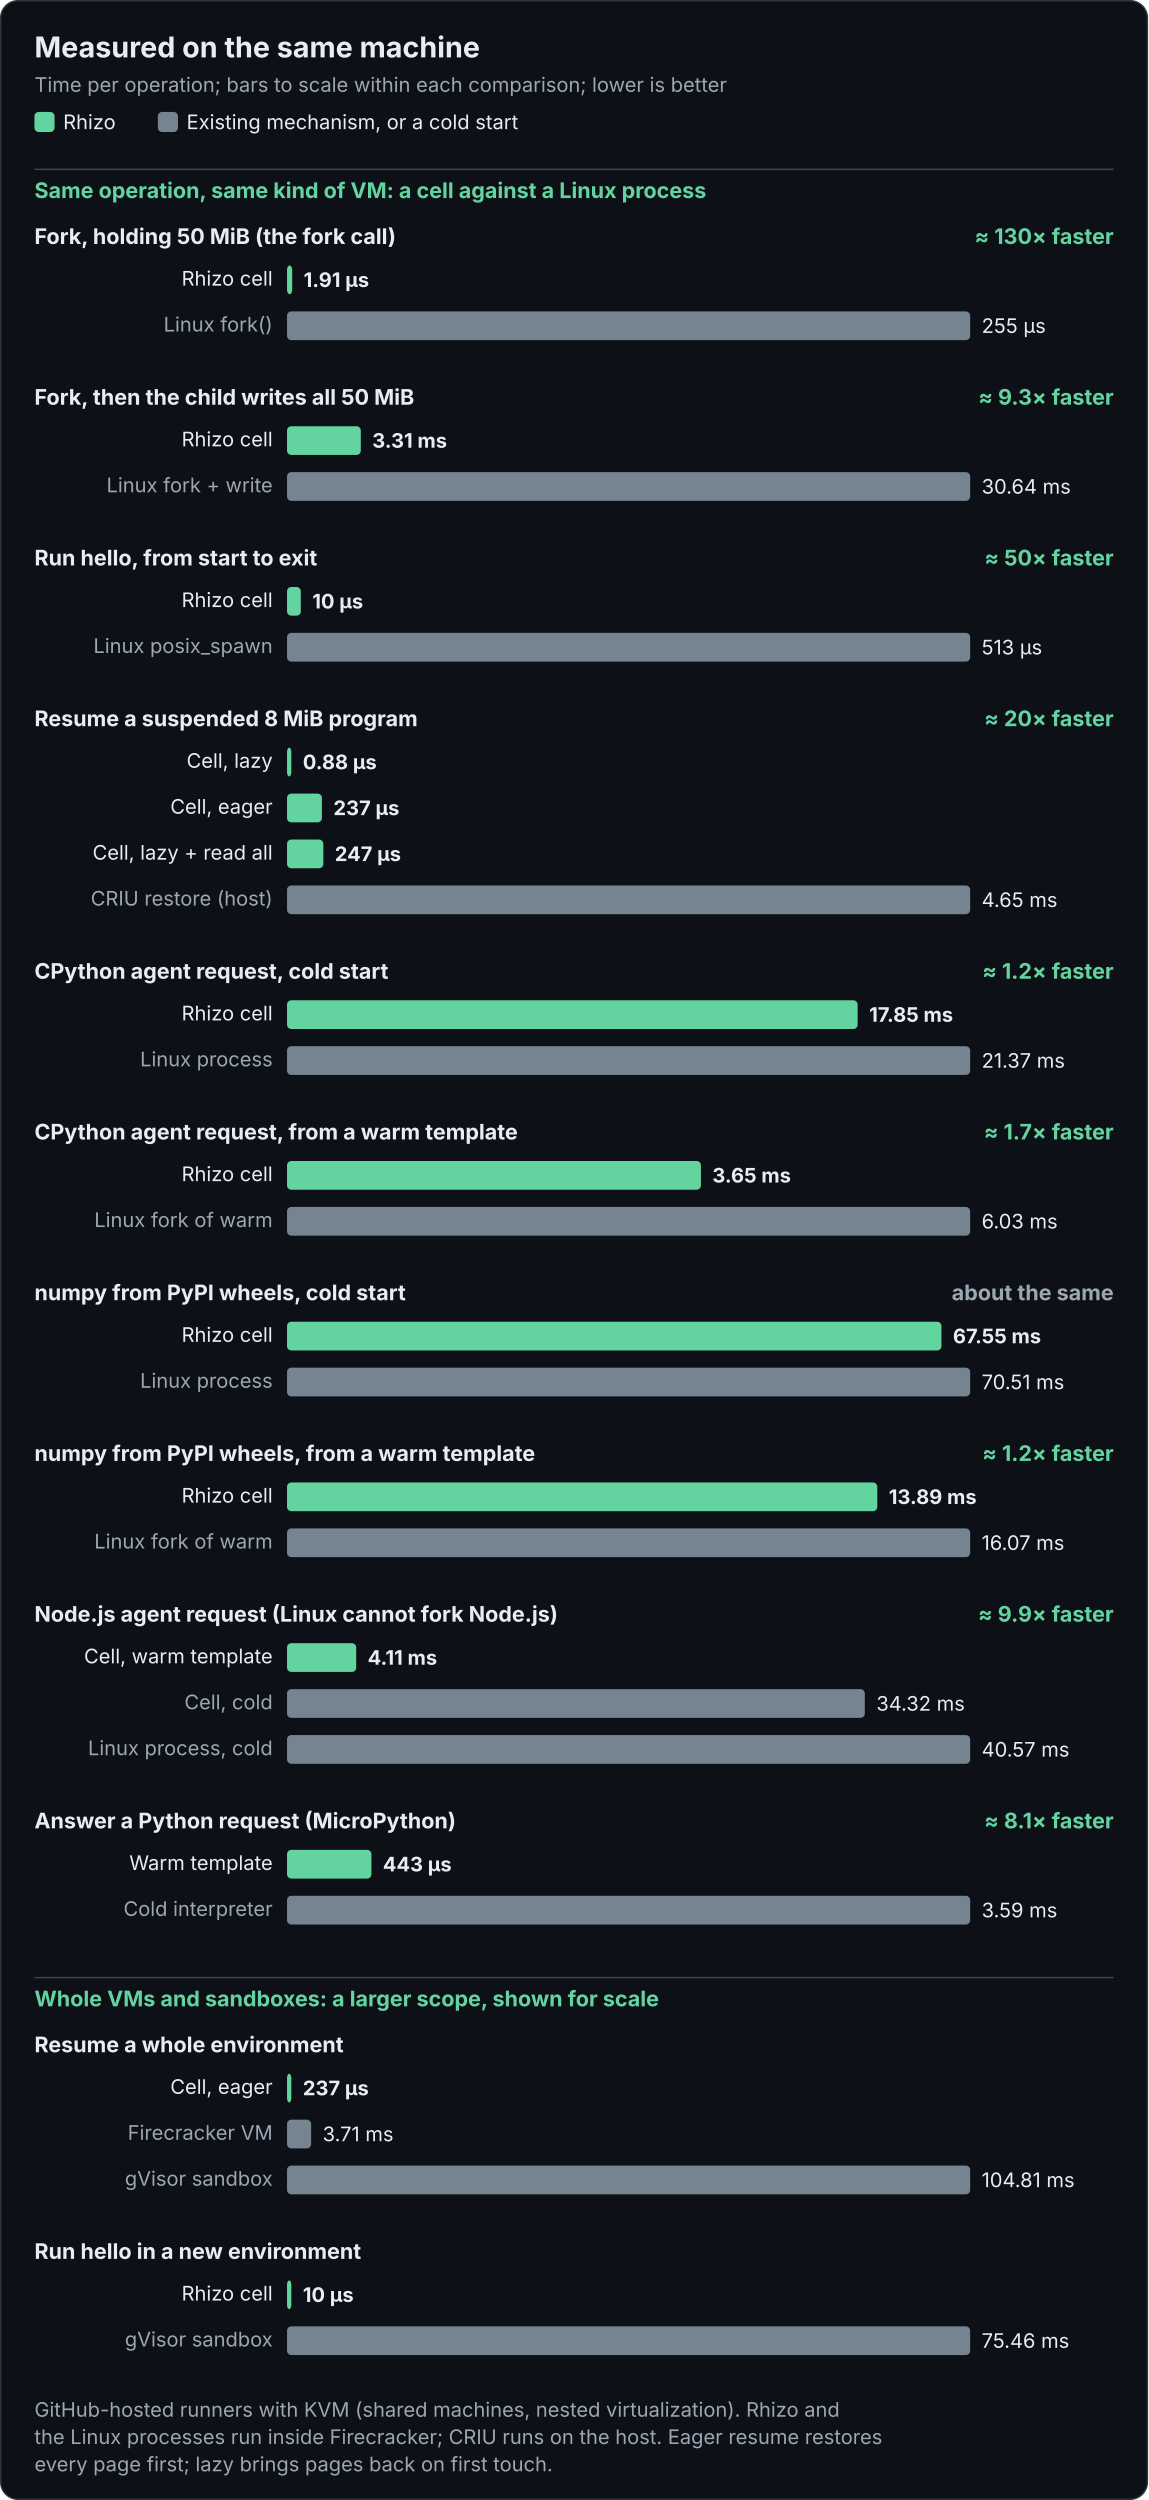
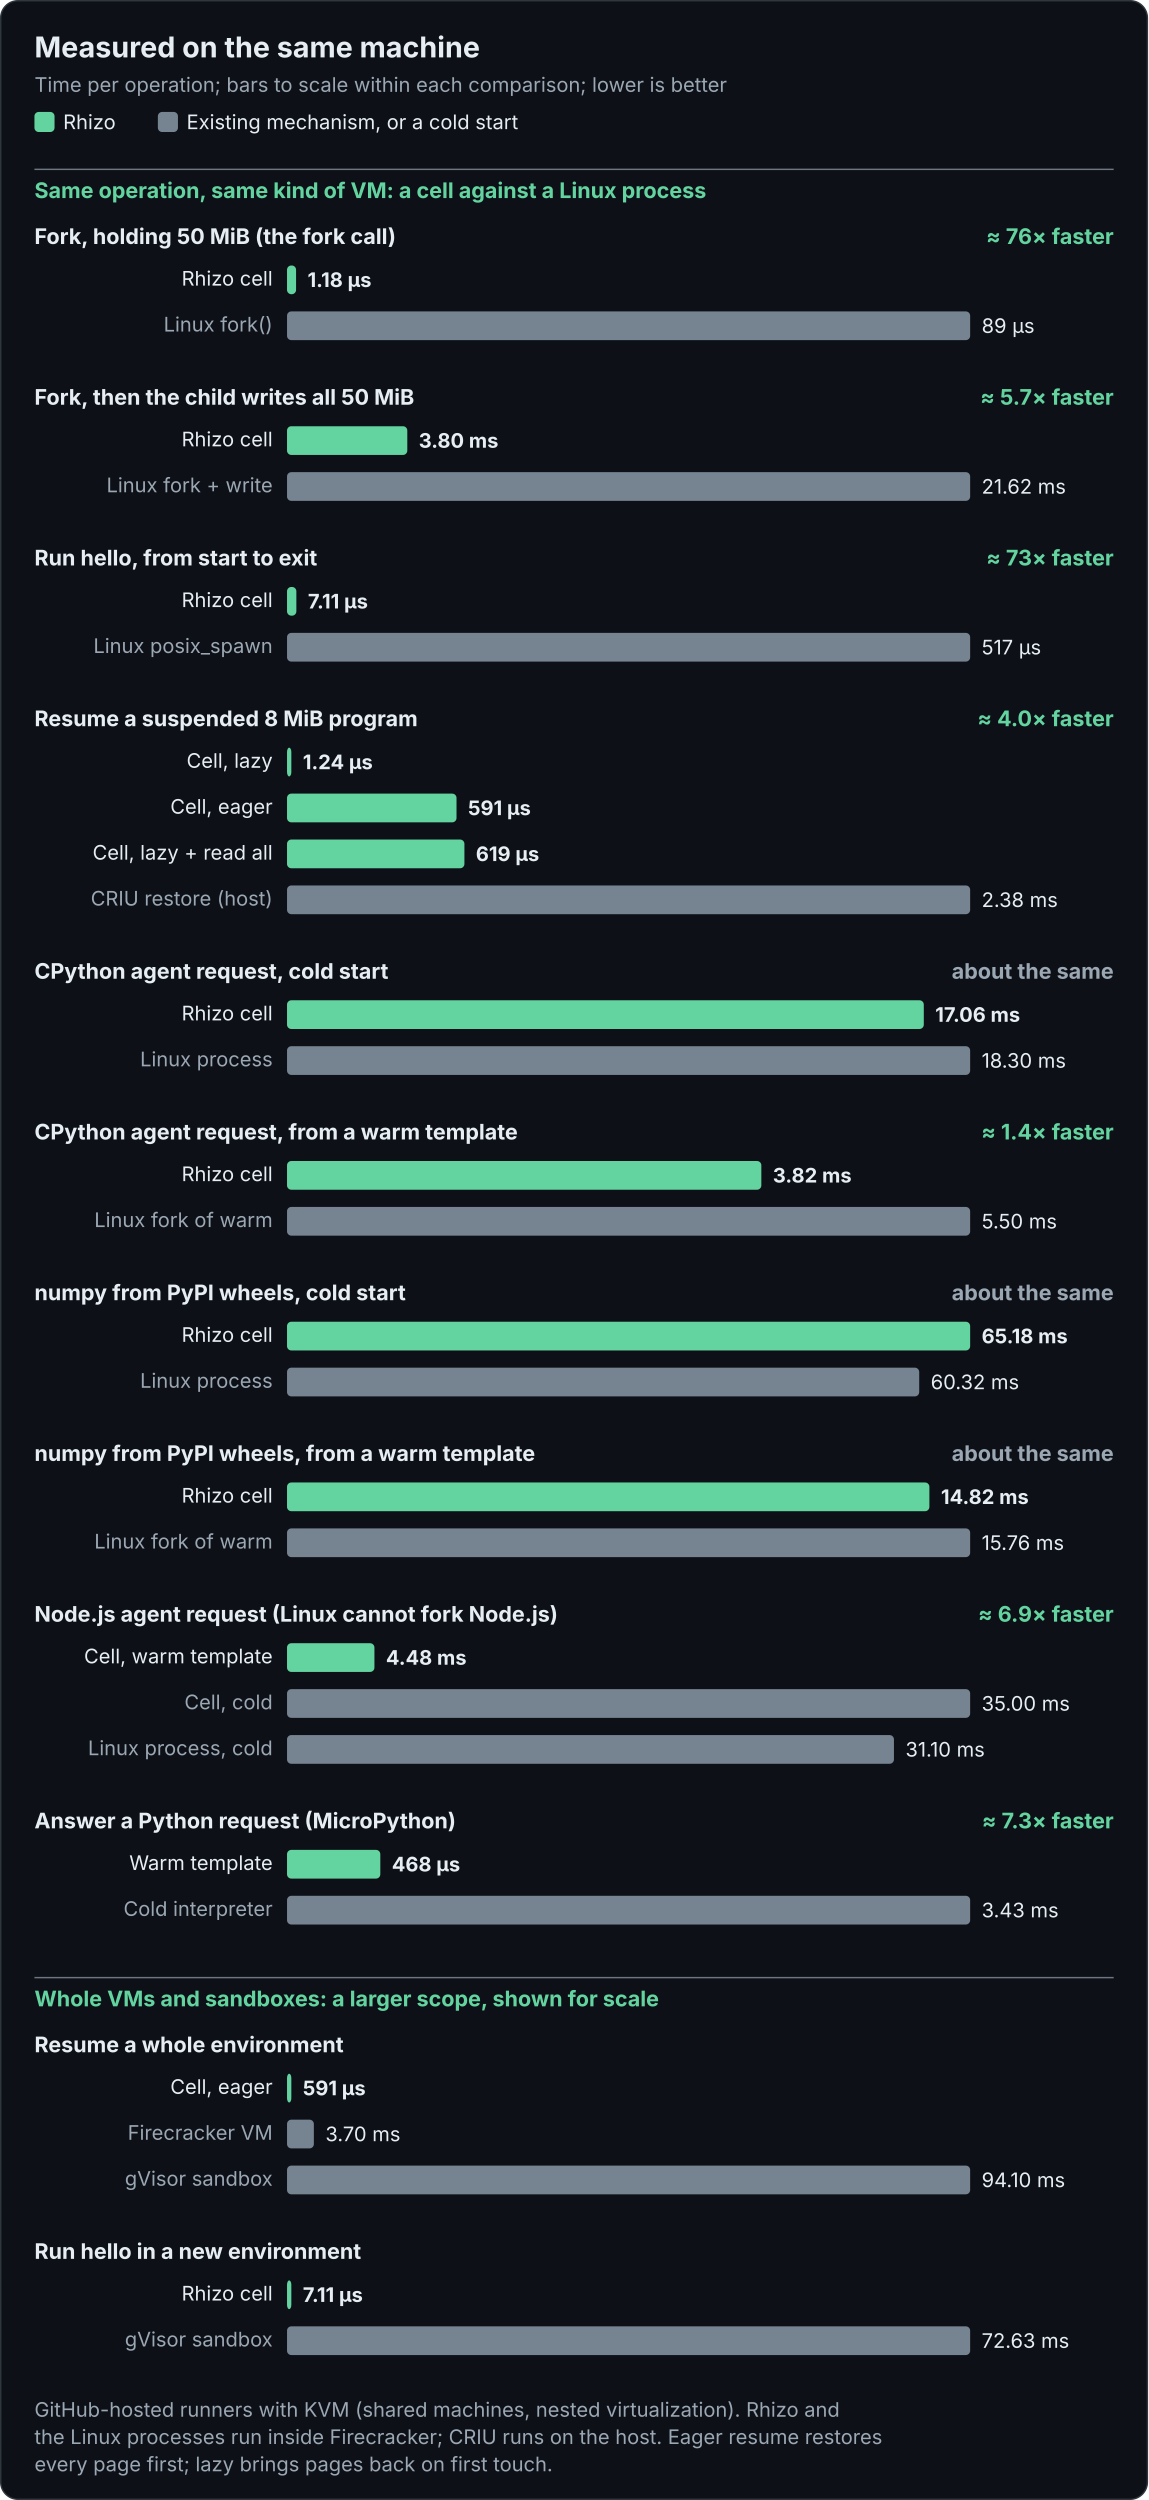
<svg xmlns="http://www.w3.org/2000/svg" viewBox="0 0 800 1742" width="800" height="1742" role="img" font-family="Inter, -apple-system, Segoe UI, Helvetica, Arial, sans-serif">
  <defs>
-     <marker id="a" viewBox="0 0 10 10" refX="9" refY="5" markerWidth="7" markerHeight="7" orient="auto-start-reverse">
+     <marker id="a" viewBox="0 0 10 10" refX="10" refY="5" markerWidth="7" markerHeight="7" orient="auto">
      <path d="M0 0L10 5L0 10z" fill="#8b98a5" />
+     </marker>
+     <marker id="g" viewBox="0 0 10 10" refX="10" refY="5" markerWidth="7" markerHeight="7" orient="auto">
+       <path d="M0 0L10 5L0 10z" fill="#63d4a0" />
+     </marker>
+     <marker id="b" viewBox="0 0 10 10" refX="10" refY="5" markerWidth="7" markerHeight="7" orient="auto">
+       <path d="M0 0L10 5L0 10z" fill="#79b8ff" />
+     </marker>
+     <marker id="o" viewBox="0 0 10 10" refX="10" refY="5" markerWidth="7" markerHeight="7" orient="auto">
+       <path d="M0 0L10 5L0 10z" fill="#f2c14e" />
+     </marker>
+     <marker id="r" viewBox="0 0 10 10" refX="10" refY="5" markerWidth="7" markerHeight="7" orient="auto">
+       <path d="M0 0L10 5L0 10z" fill="#ff8a80" />
+     </marker>
+     <marker id="c" viewBox="0 0 10 10" refX="10" refY="5" markerWidth="7" markerHeight="7" orient="auto">
+       <path d="M0 0L10 5L0 10z" fill="#63d4a0" />
    </marker>
  </defs>
  <rect class="bg" x="0.5" y="0.5" width="799" height="1741" rx="12" fill="#0d1117" stroke="#30363d" />
  <text x="24" y="40" font-size="20" fill="#e6edf3" font-weight="700">Measured on the same machine</text>
  <text x="24" y="64" font-size="14" fill="#9ba7b3">Time per operation; bars to scale within each comparison; lower is better</text>
  <rect x="24" y="78" width="14" height="14" rx="3" fill="#63d4a0" stroke="#63d4a0" stroke-width="0" />
  <text x="44" y="90" font-size="14" fill="#e6edf3">Rhizo</text>
  <rect x="110" y="78" width="14" height="14" rx="3" fill="#768390" stroke="#768390" stroke-width="0" />
  <text x="130" y="90" font-size="14" fill="#e6edf3">Existing mechanism, or a cold start</text>
-   <line x1="24" y1="118" x2="776" y2="118" stroke="#3d444d" stroke-width="1" />
+   <line x1="24" y1="118" x2="776" y2="118" stroke="#6e7681" stroke-width="1" />
  <text x="24" y="138" font-size="15" fill="#63d4a0" font-weight="700">Same operation, same kind of VM: a cell against a Linux process</text>
  <text x="24" y="170" font-size="15" fill="#e6edf3" font-weight="700">Fork, holding 50 MiB (the fork call)</text>
-   <text x="776" y="170" font-size="15" fill="#63d4a0" font-weight="700" text-anchor="end">≈ 130× faster</text>
+   <text x="776" y="170" font-size="15" fill="#63d4a0" font-weight="700" text-anchor="end">≈ 76× faster</text>
  <text x="190" y="199" font-size="14" fill="#e6edf3" text-anchor="end">Rhizo cell</text>
-   <rect x="200" y="185" width="3.6" height="20" rx="3" fill="#63d4a0" stroke="#63d4a0" stroke-width="0" />
-   <text x="211.573" y="200" font-size="14" fill="#e6edf3" font-weight="700" stroke="#0d1117" stroke-width="5" stroke-linejoin="round" paint-order="stroke">1.91 µs</text>
+   <rect x="200" y="185" width="6.3" height="20" rx="3" fill="#63d4a0" stroke="#63d4a0" stroke-width="0" />
+   <text x="214.283" y="200" font-size="14" fill="#e6edf3" font-weight="700" stroke="#0d1117" stroke-width="5" stroke-linejoin="round" paint-order="stroke">1.18 µs</text>
  <text x="190" y="231" font-size="14" fill="#9ba7b3" text-anchor="end">Linux fork()</text>
  <rect x="200" y="217" width="476.0" height="20" rx="3" fill="#768390" stroke="#768390" stroke-width="0" />
-   <text x="684.0" y="232" font-size="14" fill="#e6edf3" font-weight="400" stroke="#0d1117" stroke-width="5" stroke-linejoin="round" paint-order="stroke">255 µs</text>
+   <text x="684.0" y="232" font-size="14" fill="#e6edf3" font-weight="400" stroke="#0d1117" stroke-width="5" stroke-linejoin="round" paint-order="stroke">89 µs</text>
  <text x="24" y="282" font-size="15" fill="#e6edf3" font-weight="700">Fork, then the child writes all 50 MiB</text>
-   <text x="776" y="282" font-size="15" fill="#63d4a0" font-weight="700" text-anchor="end">≈ 9.3× faster</text>
+   <text x="776" y="282" font-size="15" fill="#63d4a0" font-weight="700" text-anchor="end">≈ 5.7× faster</text>
  <text x="190" y="311" font-size="14" fill="#e6edf3" text-anchor="end">Rhizo cell</text>
-   <rect x="200" y="297" width="51.4" height="20" rx="3" fill="#63d4a0" stroke="#63d4a0" stroke-width="0" />
-   <text x="259.381" y="312" font-size="14" fill="#e6edf3" font-weight="700" stroke="#0d1117" stroke-width="5" stroke-linejoin="round" paint-order="stroke">3.31 ms</text>
+   <rect x="200" y="297" width="83.8" height="20" rx="3" fill="#63d4a0" stroke="#63d4a0" stroke-width="0" />
+   <text x="291.779" y="312" font-size="14" fill="#e6edf3" font-weight="700" stroke="#0d1117" stroke-width="5" stroke-linejoin="round" paint-order="stroke">3.80 ms</text>
  <text x="190" y="343" font-size="14" fill="#9ba7b3" text-anchor="end">Linux fork + write</text>
  <rect x="200" y="329" width="476.0" height="20" rx="3" fill="#768390" stroke="#768390" stroke-width="0" />
-   <text x="684.0" y="344" font-size="14" fill="#e6edf3" font-weight="400" stroke="#0d1117" stroke-width="5" stroke-linejoin="round" paint-order="stroke">30.64 ms</text>
+   <text x="684.0" y="344" font-size="14" fill="#e6edf3" font-weight="400" stroke="#0d1117" stroke-width="5" stroke-linejoin="round" paint-order="stroke">21.62 ms</text>
  <text x="24" y="394" font-size="15" fill="#e6edf3" font-weight="700">Run hello, from start to exit</text>
-   <text x="776" y="394" font-size="15" fill="#63d4a0" font-weight="700" text-anchor="end">≈ 50× faster</text>
+   <text x="776" y="394" font-size="15" fill="#63d4a0" font-weight="700" text-anchor="end">≈ 73× faster</text>
  <text x="190" y="423" font-size="14" fill="#e6edf3" text-anchor="end">Rhizo cell</text>
-   <rect x="200" y="409" width="9.6" height="20" rx="3" fill="#63d4a0" stroke="#63d4a0" stroke-width="0" />
-   <text x="217.613" y="424" font-size="14" fill="#e6edf3" font-weight="700" stroke="#0d1117" stroke-width="5" stroke-linejoin="round" paint-order="stroke">10 µs</text>
+   <rect x="200" y="409" width="6.5" height="20" rx="3" fill="#63d4a0" stroke="#63d4a0" stroke-width="0" />
+   <text x="214.547" y="424" font-size="14" fill="#e6edf3" font-weight="700" stroke="#0d1117" stroke-width="5" stroke-linejoin="round" paint-order="stroke">7.11 µs</text>
  <text x="190" y="455" font-size="14" fill="#9ba7b3" text-anchor="end">Linux posix_spawn</text>
  <rect x="200" y="441" width="476.0" height="20" rx="3" fill="#768390" stroke="#768390" stroke-width="0" />
-   <text x="684.0" y="456" font-size="14" fill="#e6edf3" font-weight="400" stroke="#0d1117" stroke-width="5" stroke-linejoin="round" paint-order="stroke">513 µs</text>
+   <text x="684.0" y="456" font-size="14" fill="#e6edf3" font-weight="400" stroke="#0d1117" stroke-width="5" stroke-linejoin="round" paint-order="stroke">517 µs</text>
  <text x="24" y="506" font-size="15" fill="#e6edf3" font-weight="700">Resume a suspended 8 MiB program</text>
-   <text x="776" y="506" font-size="15" fill="#63d4a0" font-weight="700" text-anchor="end">≈ 20× faster</text>
+   <text x="776" y="506" font-size="15" fill="#63d4a0" font-weight="700" text-anchor="end">≈ 4.0× faster</text>
  <text x="190" y="535" font-size="14" fill="#e6edf3" text-anchor="end">Cell, lazy</text>
  <rect x="200" y="521" width="3.0" height="20" rx="3" fill="#63d4a0" stroke="#63d4a0" stroke-width="0" />
-   <text x="211.0" y="536" font-size="14" fill="#e6edf3" font-weight="700" stroke="#0d1117" stroke-width="5" stroke-linejoin="round" paint-order="stroke">0.88 µs</text>
+   <text x="211.0" y="536" font-size="14" fill="#e6edf3" font-weight="700" stroke="#0d1117" stroke-width="5" stroke-linejoin="round" paint-order="stroke">1.24 µs</text>
  <text x="190" y="567" font-size="14" fill="#e6edf3" text-anchor="end">Cell, eager</text>
-   <rect x="200" y="553" width="24.3" height="20" rx="3" fill="#63d4a0" stroke="#63d4a0" stroke-width="0" />
-   <text x="232.322" y="568" font-size="14" fill="#e6edf3" font-weight="700" stroke="#0d1117" stroke-width="5" stroke-linejoin="round" paint-order="stroke">237 µs</text>
+   <rect x="200" y="553" width="118.1" height="20" rx="3" fill="#63d4a0" stroke="#63d4a0" stroke-width="0" />
+   <text x="326.101" y="568" font-size="14" fill="#e6edf3" font-weight="700" stroke="#0d1117" stroke-width="5" stroke-linejoin="round" paint-order="stroke">591 µs</text>
  <text x="190" y="599" font-size="14" fill="#e6edf3" text-anchor="end">Cell, lazy + read all</text>
-   <rect x="200" y="585" width="25.3" height="20" rx="3" fill="#63d4a0" stroke="#63d4a0" stroke-width="0" />
-   <text x="233.268" y="600" font-size="14" fill="#e6edf3" font-weight="700" stroke="#0d1117" stroke-width="5" stroke-linejoin="round" paint-order="stroke">247 µs</text>
+   <rect x="200" y="585" width="123.6" height="20" rx="3" fill="#63d4a0" stroke="#63d4a0" stroke-width="0" />
+   <text x="331.563" y="600" font-size="14" fill="#e6edf3" font-weight="700" stroke="#0d1117" stroke-width="5" stroke-linejoin="round" paint-order="stroke">619 µs</text>
  <text x="190" y="631" font-size="14" fill="#9ba7b3" text-anchor="end">CRIU restore (host)</text>
  <rect x="200" y="617" width="476.0" height="20" rx="3" fill="#768390" stroke="#768390" stroke-width="0" />
-   <text x="684.0" y="632" font-size="14" fill="#e6edf3" font-weight="400" stroke="#0d1117" stroke-width="5" stroke-linejoin="round" paint-order="stroke">4.65 ms</text>
+   <text x="684.0" y="632" font-size="14" fill="#e6edf3" font-weight="400" stroke="#0d1117" stroke-width="5" stroke-linejoin="round" paint-order="stroke">2.38 ms</text>
  <text x="24" y="682" font-size="15" fill="#e6edf3" font-weight="700">CPython agent request, cold start</text>
-   <text x="776" y="682" font-size="15" fill="#63d4a0" font-weight="700" text-anchor="end">≈ 1.2× faster</text>
+   <text x="776" y="682" font-size="15" fill="#9ba7b3" font-weight="700" text-anchor="end">about the same</text>
  <text x="190" y="711" font-size="14" fill="#e6edf3" text-anchor="end">Rhizo cell</text>
-   <rect x="200" y="697" width="397.6" height="20" rx="3" fill="#63d4a0" stroke="#63d4a0" stroke-width="0" />
-   <text x="605.649" y="712" font-size="14" fill="#e6edf3" font-weight="700" stroke="#0d1117" stroke-width="5" stroke-linejoin="round" paint-order="stroke">17.85 ms</text>
+   <rect x="200" y="697" width="443.7" height="20" rx="3" fill="#63d4a0" stroke="#63d4a0" stroke-width="0" />
+   <text x="651.665" y="712" font-size="14" fill="#e6edf3" font-weight="700" stroke="#0d1117" stroke-width="5" stroke-linejoin="round" paint-order="stroke">17.06 ms</text>
  <text x="190" y="743" font-size="14" fill="#9ba7b3" text-anchor="end">Linux process</text>
  <rect x="200" y="729" width="476.0" height="20" rx="3" fill="#768390" stroke="#768390" stroke-width="0" />
-   <text x="684.0" y="744" font-size="14" fill="#e6edf3" font-weight="400" stroke="#0d1117" stroke-width="5" stroke-linejoin="round" paint-order="stroke">21.37 ms</text>
+   <text x="684.0" y="744" font-size="14" fill="#e6edf3" font-weight="400" stroke="#0d1117" stroke-width="5" stroke-linejoin="round" paint-order="stroke">18.30 ms</text>
  <text x="24" y="794" font-size="15" fill="#e6edf3" font-weight="700">CPython agent request, from a warm template</text>
-   <text x="776" y="794" font-size="15" fill="#63d4a0" font-weight="700" text-anchor="end">≈ 1.7× faster</text>
+   <text x="776" y="794" font-size="15" fill="#63d4a0" font-weight="700" text-anchor="end">≈ 1.4× faster</text>
  <text x="190" y="823" font-size="14" fill="#e6edf3" text-anchor="end">Rhizo cell</text>
-   <rect x="200" y="809" width="288.4" height="20" rx="3" fill="#63d4a0" stroke="#63d4a0" stroke-width="0" />
-   <text x="496.359" y="824" font-size="14" fill="#e6edf3" font-weight="700" stroke="#0d1117" stroke-width="5" stroke-linejoin="round" paint-order="stroke">3.65 ms</text>
+   <rect x="200" y="809" width="330.5" height="20" rx="3" fill="#63d4a0" stroke="#63d4a0" stroke-width="0" />
+   <text x="538.517" y="824" font-size="14" fill="#e6edf3" font-weight="700" stroke="#0d1117" stroke-width="5" stroke-linejoin="round" paint-order="stroke">3.82 ms</text>
  <text x="190" y="855" font-size="14" fill="#9ba7b3" text-anchor="end">Linux fork of warm</text>
  <rect x="200" y="841" width="476.0" height="20" rx="3" fill="#768390" stroke="#768390" stroke-width="0" />
-   <text x="684.0" y="856" font-size="14" fill="#e6edf3" font-weight="400" stroke="#0d1117" stroke-width="5" stroke-linejoin="round" paint-order="stroke">6.03 ms</text>
+   <text x="684.0" y="856" font-size="14" fill="#e6edf3" font-weight="400" stroke="#0d1117" stroke-width="5" stroke-linejoin="round" paint-order="stroke">5.50 ms</text>
  <text x="24" y="906" font-size="15" fill="#e6edf3" font-weight="700">numpy from PyPI wheels, cold start</text>
  <text x="776" y="906" font-size="15" fill="#9ba7b3" font-weight="700" text-anchor="end">about the same</text>
  <text x="190" y="935" font-size="14" fill="#e6edf3" text-anchor="end">Rhizo cell</text>
-   <rect x="200" y="921" width="456.0" height="20" rx="3" fill="#63d4a0" stroke="#63d4a0" stroke-width="0" />
-   <text x="664.001" y="936" font-size="14" fill="#e6edf3" font-weight="700" stroke="#0d1117" stroke-width="5" stroke-linejoin="round" paint-order="stroke">67.55 ms</text>
+   <rect x="200" y="921" width="476.0" height="20" rx="3" fill="#63d4a0" stroke="#63d4a0" stroke-width="0" />
+   <text x="684.0" y="936" font-size="14" fill="#e6edf3" font-weight="700" stroke="#0d1117" stroke-width="5" stroke-linejoin="round" paint-order="stroke">65.18 ms</text>
  <text x="190" y="967" font-size="14" fill="#9ba7b3" text-anchor="end">Linux process</text>
-   <rect x="200" y="953" width="476.0" height="20" rx="3" fill="#768390" stroke="#768390" stroke-width="0" />
-   <text x="684.0" y="968" font-size="14" fill="#e6edf3" font-weight="400" stroke="#0d1117" stroke-width="5" stroke-linejoin="round" paint-order="stroke">70.51 ms</text>
+   <rect x="200" y="953" width="440.5" height="20" rx="3" fill="#768390" stroke="#768390" stroke-width="0" />
+   <text x="648.52" y="968" font-size="14" fill="#e6edf3" font-weight="400" stroke="#0d1117" stroke-width="5" stroke-linejoin="round" paint-order="stroke">60.32 ms</text>
  <text x="24" y="1018" font-size="15" fill="#e6edf3" font-weight="700">numpy from PyPI wheels, from a warm template</text>
-   <text x="776" y="1018" font-size="15" fill="#63d4a0" font-weight="700" text-anchor="end">≈ 1.2× faster</text>
+   <text x="776" y="1018" font-size="15" fill="#9ba7b3" font-weight="700" text-anchor="end">about the same</text>
  <text x="190" y="1047" font-size="14" fill="#e6edf3" text-anchor="end">Rhizo cell</text>
-   <rect x="200" y="1033" width="411.3" height="20" rx="3" fill="#63d4a0" stroke="#63d4a0" stroke-width="0" />
-   <text x="619.303" y="1048" font-size="14" fill="#e6edf3" font-weight="700" stroke="#0d1117" stroke-width="5" stroke-linejoin="round" paint-order="stroke">13.89 ms</text>
+   <rect x="200" y="1033" width="447.6" height="20" rx="3" fill="#63d4a0" stroke="#63d4a0" stroke-width="0" />
+   <text x="655.637" y="1048" font-size="14" fill="#e6edf3" font-weight="700" stroke="#0d1117" stroke-width="5" stroke-linejoin="round" paint-order="stroke">14.82 ms</text>
  <text x="190" y="1079" font-size="14" fill="#9ba7b3" text-anchor="end">Linux fork of warm</text>
  <rect x="200" y="1065" width="476.0" height="20" rx="3" fill="#768390" stroke="#768390" stroke-width="0" />
-   <text x="684.0" y="1080" font-size="14" fill="#e6edf3" font-weight="400" stroke="#0d1117" stroke-width="5" stroke-linejoin="round" paint-order="stroke">16.07 ms</text>
+   <text x="684.0" y="1080" font-size="14" fill="#e6edf3" font-weight="400" stroke="#0d1117" stroke-width="5" stroke-linejoin="round" paint-order="stroke">15.76 ms</text>
  <text x="24" y="1130" font-size="15" fill="#e6edf3" font-weight="700">Node.js agent request (Linux cannot fork Node.js)</text>
-   <text x="776" y="1130" font-size="15" fill="#63d4a0" font-weight="700" text-anchor="end">≈ 9.9× faster</text>
+   <text x="776" y="1130" font-size="15" fill="#63d4a0" font-weight="700" text-anchor="end">≈ 6.9× faster</text>
  <text x="190" y="1159" font-size="14" fill="#e6edf3" text-anchor="end">Cell, warm template</text>
-   <rect x="200" y="1145" width="48.2" height="20" rx="3" fill="#63d4a0" stroke="#63d4a0" stroke-width="0" />
-   <text x="256.171" y="1160" font-size="14" fill="#e6edf3" font-weight="700" stroke="#0d1117" stroke-width="5" stroke-linejoin="round" paint-order="stroke">4.11 ms</text>
+   <rect x="200" y="1145" width="60.9" height="20" rx="3" fill="#63d4a0" stroke="#63d4a0" stroke-width="0" />
+   <text x="268.901" y="1160" font-size="14" fill="#e6edf3" font-weight="700" stroke="#0d1117" stroke-width="5" stroke-linejoin="round" paint-order="stroke">4.48 ms</text>
  <text x="190" y="1191" font-size="14" fill="#9ba7b3" text-anchor="end">Cell, cold</text>
-   <rect x="200" y="1177" width="402.6" height="20" rx="3" fill="#768390" stroke="#768390" stroke-width="0" />
-   <text x="610.645" y="1192" font-size="14" fill="#e6edf3" font-weight="400" stroke="#0d1117" stroke-width="5" stroke-linejoin="round" paint-order="stroke">34.32 ms</text>
+   <rect x="200" y="1177" width="476.0" height="20" rx="3" fill="#768390" stroke="#768390" stroke-width="0" />
+   <text x="684.0" y="1192" font-size="14" fill="#e6edf3" font-weight="400" stroke="#0d1117" stroke-width="5" stroke-linejoin="round" paint-order="stroke">35.00 ms</text>
  <text x="190" y="1223" font-size="14" fill="#9ba7b3" text-anchor="end">Linux process, cold</text>
-   <rect x="200" y="1209" width="476.0" height="20" rx="3" fill="#768390" stroke="#768390" stroke-width="0" />
-   <text x="684.0" y="1224" font-size="14" fill="#e6edf3" font-weight="400" stroke="#0d1117" stroke-width="5" stroke-linejoin="round" paint-order="stroke">40.57 ms</text>
+   <rect x="200" y="1209" width="422.9" height="20" rx="3" fill="#768390" stroke="#768390" stroke-width="0" />
+   <text x="630.921" y="1224" font-size="14" fill="#e6edf3" font-weight="400" stroke="#0d1117" stroke-width="5" stroke-linejoin="round" paint-order="stroke">31.10 ms</text>
  <text x="24" y="1274" font-size="15" fill="#e6edf3" font-weight="700">Answer a Python request (MicroPython)</text>
-   <text x="776" y="1274" font-size="15" fill="#63d4a0" font-weight="700" text-anchor="end">≈ 8.1× faster</text>
+   <text x="776" y="1274" font-size="15" fill="#63d4a0" font-weight="700" text-anchor="end">≈ 7.3× faster</text>
  <text x="190" y="1303" font-size="14" fill="#e6edf3" text-anchor="end">Warm template</text>
-   <rect x="200" y="1289" width="58.8" height="20" rx="3" fill="#63d4a0" stroke="#63d4a0" stroke-width="0" />
-   <text x="266.767" y="1304" font-size="14" fill="#e6edf3" font-weight="700" stroke="#0d1117" stroke-width="5" stroke-linejoin="round" paint-order="stroke">443 µs</text>
+   <rect x="200" y="1289" width="65.0" height="20" rx="3" fill="#63d4a0" stroke="#63d4a0" stroke-width="0" />
+   <text x="273.006" y="1304" font-size="14" fill="#e6edf3" font-weight="700" stroke="#0d1117" stroke-width="5" stroke-linejoin="round" paint-order="stroke">468 µs</text>
  <text x="190" y="1335" font-size="14" fill="#9ba7b3" text-anchor="end">Cold interpreter</text>
  <rect x="200" y="1321" width="476.0" height="20" rx="3" fill="#768390" stroke="#768390" stroke-width="0" />
-   <text x="684.0" y="1336" font-size="14" fill="#e6edf3" font-weight="400" stroke="#0d1117" stroke-width="5" stroke-linejoin="round" paint-order="stroke">3.59 ms</text>
-   <line x1="24" y1="1378" x2="776" y2="1378" stroke="#3d444d" stroke-width="1" />
+   <text x="684.0" y="1336" font-size="14" fill="#e6edf3" font-weight="400" stroke="#0d1117" stroke-width="5" stroke-linejoin="round" paint-order="stroke">3.43 ms</text>
+   <line x1="24" y1="1378" x2="776" y2="1378" stroke="#6e7681" stroke-width="1" />
  <text x="24" y="1398" font-size="15" fill="#63d4a0" font-weight="700">Whole VMs and sandboxes: a larger scope, shown for scale</text>
  <text x="24" y="1430" font-size="15" fill="#e6edf3" font-weight="700">Resume a whole environment</text>
  <text x="190" y="1459" font-size="14" fill="#e6edf3" text-anchor="end">Cell, eager</text>
  <rect x="200" y="1445" width="3.0" height="20" rx="3" fill="#63d4a0" stroke="#63d4a0" stroke-width="0" />
-   <text x="211.0" y="1460" font-size="14" fill="#e6edf3" font-weight="700" stroke="#0d1117" stroke-width="5" stroke-linejoin="round" paint-order="stroke">237 µs</text>
+   <text x="211.0" y="1460" font-size="14" fill="#e6edf3" font-weight="700" stroke="#0d1117" stroke-width="5" stroke-linejoin="round" paint-order="stroke">591 µs</text>
  <text x="190" y="1491" font-size="14" fill="#9ba7b3" text-anchor="end">Firecracker VM</text>
-   <rect x="200" y="1477" width="16.8" height="20" rx="3" fill="#768390" stroke="#768390" stroke-width="0" />
-   <text x="224.828" y="1492" font-size="14" fill="#e6edf3" font-weight="400" stroke="#0d1117" stroke-width="5" stroke-linejoin="round" paint-order="stroke">3.71 ms</text>
+   <rect x="200" y="1477" width="18.7" height="20" rx="3" fill="#768390" stroke="#768390" stroke-width="0" />
+   <text x="226.723" y="1492" font-size="14" fill="#e6edf3" font-weight="400" stroke="#0d1117" stroke-width="5" stroke-linejoin="round" paint-order="stroke">3.70 ms</text>
  <text x="190" y="1523" font-size="14" fill="#9ba7b3" text-anchor="end">gVisor sandbox</text>
  <rect x="200" y="1509" width="476.0" height="20" rx="3" fill="#768390" stroke="#768390" stroke-width="0" />
-   <text x="684.0" y="1524" font-size="14" fill="#e6edf3" font-weight="400" stroke="#0d1117" stroke-width="5" stroke-linejoin="round" paint-order="stroke">104.81 ms</text>
+   <text x="684.0" y="1524" font-size="14" fill="#e6edf3" font-weight="400" stroke="#0d1117" stroke-width="5" stroke-linejoin="round" paint-order="stroke">94.10 ms</text>
  <text x="24" y="1574" font-size="15" fill="#e6edf3" font-weight="700">Run hello in a new environment</text>
  <text x="190" y="1603" font-size="14" fill="#e6edf3" text-anchor="end">Rhizo cell</text>
  <rect x="200" y="1589" width="3.0" height="20" rx="3" fill="#63d4a0" stroke="#63d4a0" stroke-width="0" />
-   <text x="211.0" y="1604" font-size="14" fill="#e6edf3" font-weight="700" stroke="#0d1117" stroke-width="5" stroke-linejoin="round" paint-order="stroke">10 µs</text>
+   <text x="211.0" y="1604" font-size="14" fill="#e6edf3" font-weight="700" stroke="#0d1117" stroke-width="5" stroke-linejoin="round" paint-order="stroke">7.11 µs</text>
  <text x="190" y="1635" font-size="14" fill="#9ba7b3" text-anchor="end">gVisor sandbox</text>
  <rect x="200" y="1621" width="476.0" height="20" rx="3" fill="#768390" stroke="#768390" stroke-width="0" />
-   <text x="684.0" y="1636" font-size="14" fill="#e6edf3" font-weight="400" stroke="#0d1117" stroke-width="5" stroke-linejoin="round" paint-order="stroke">75.46 ms</text>
+   <text x="684.0" y="1636" font-size="14" fill="#e6edf3" font-weight="400" stroke="#0d1117" stroke-width="5" stroke-linejoin="round" paint-order="stroke">72.63 ms</text>
  <text x="24" y="1684" font-size="14" fill="#9ba7b3">GitHub-hosted runners with KVM (shared machines, nested virtualization). Rhizo and</text>
  <text x="24" y="1703" font-size="14" fill="#9ba7b3">the Linux processes run inside Firecracker; CRIU runs on the host. Eager resume restores</text>
  <text x="24" y="1722" font-size="14" fill="#9ba7b3">every page first; lazy brings pages back on first touch.</text>
</svg>
